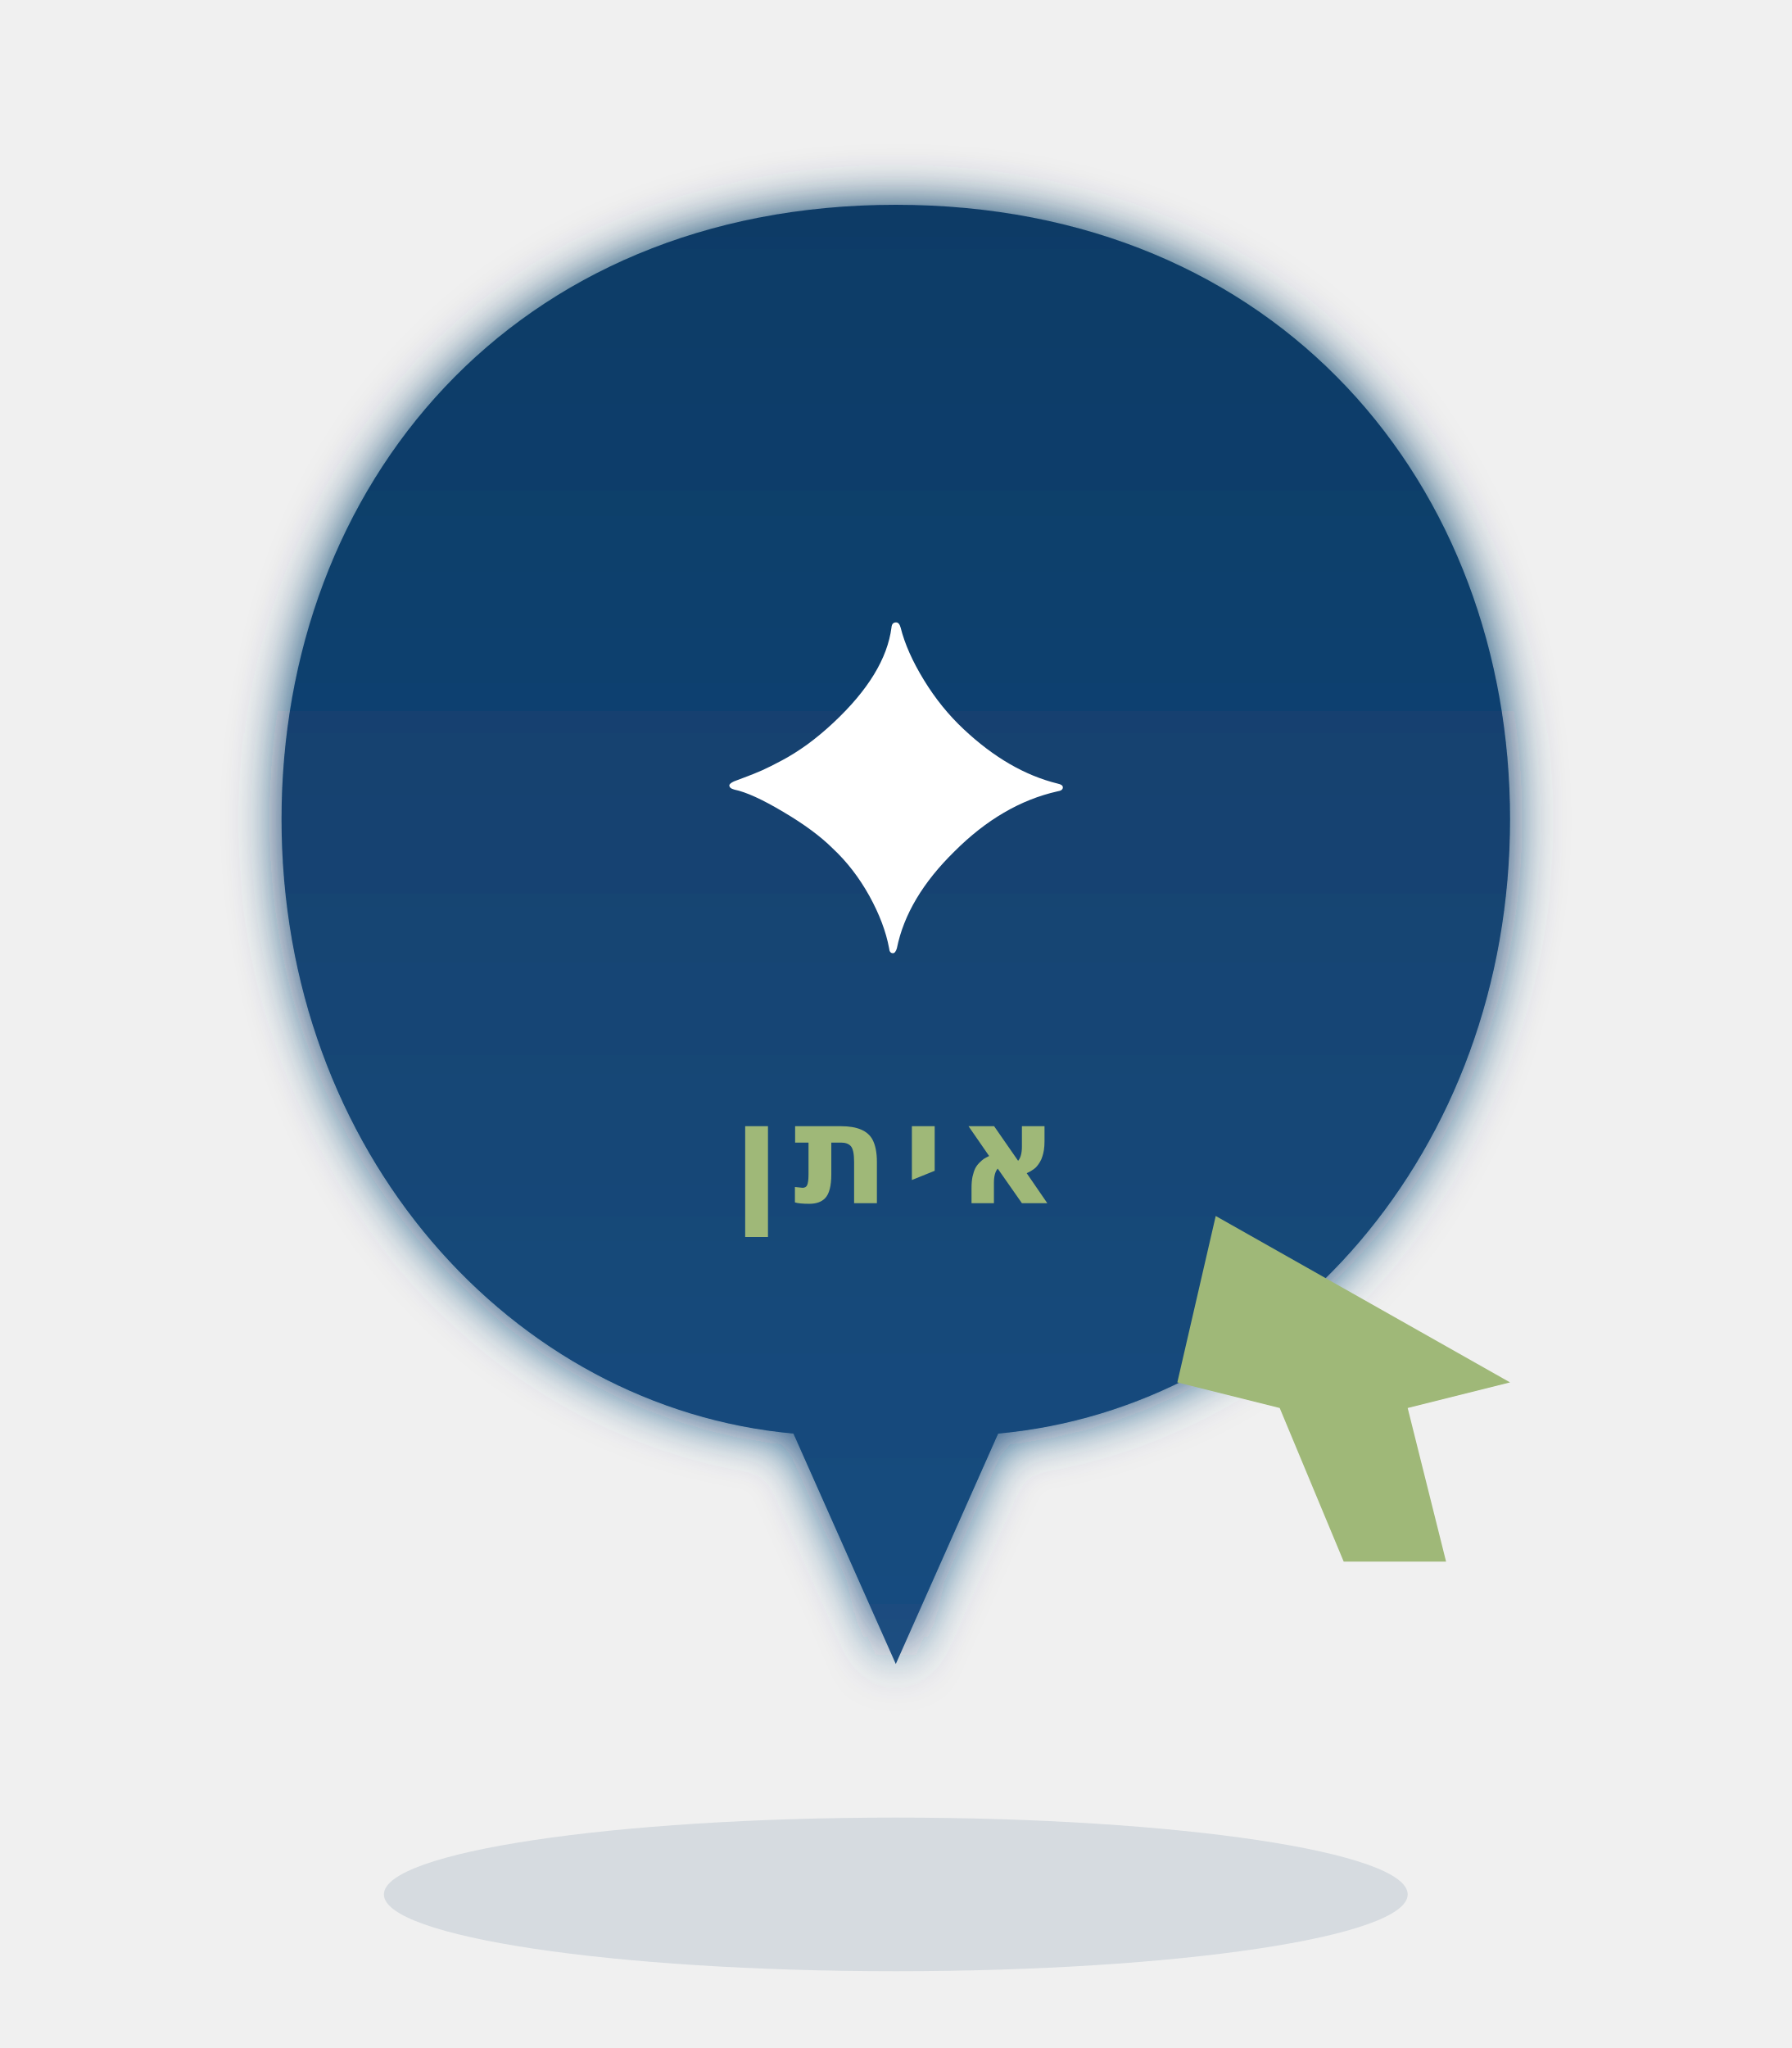
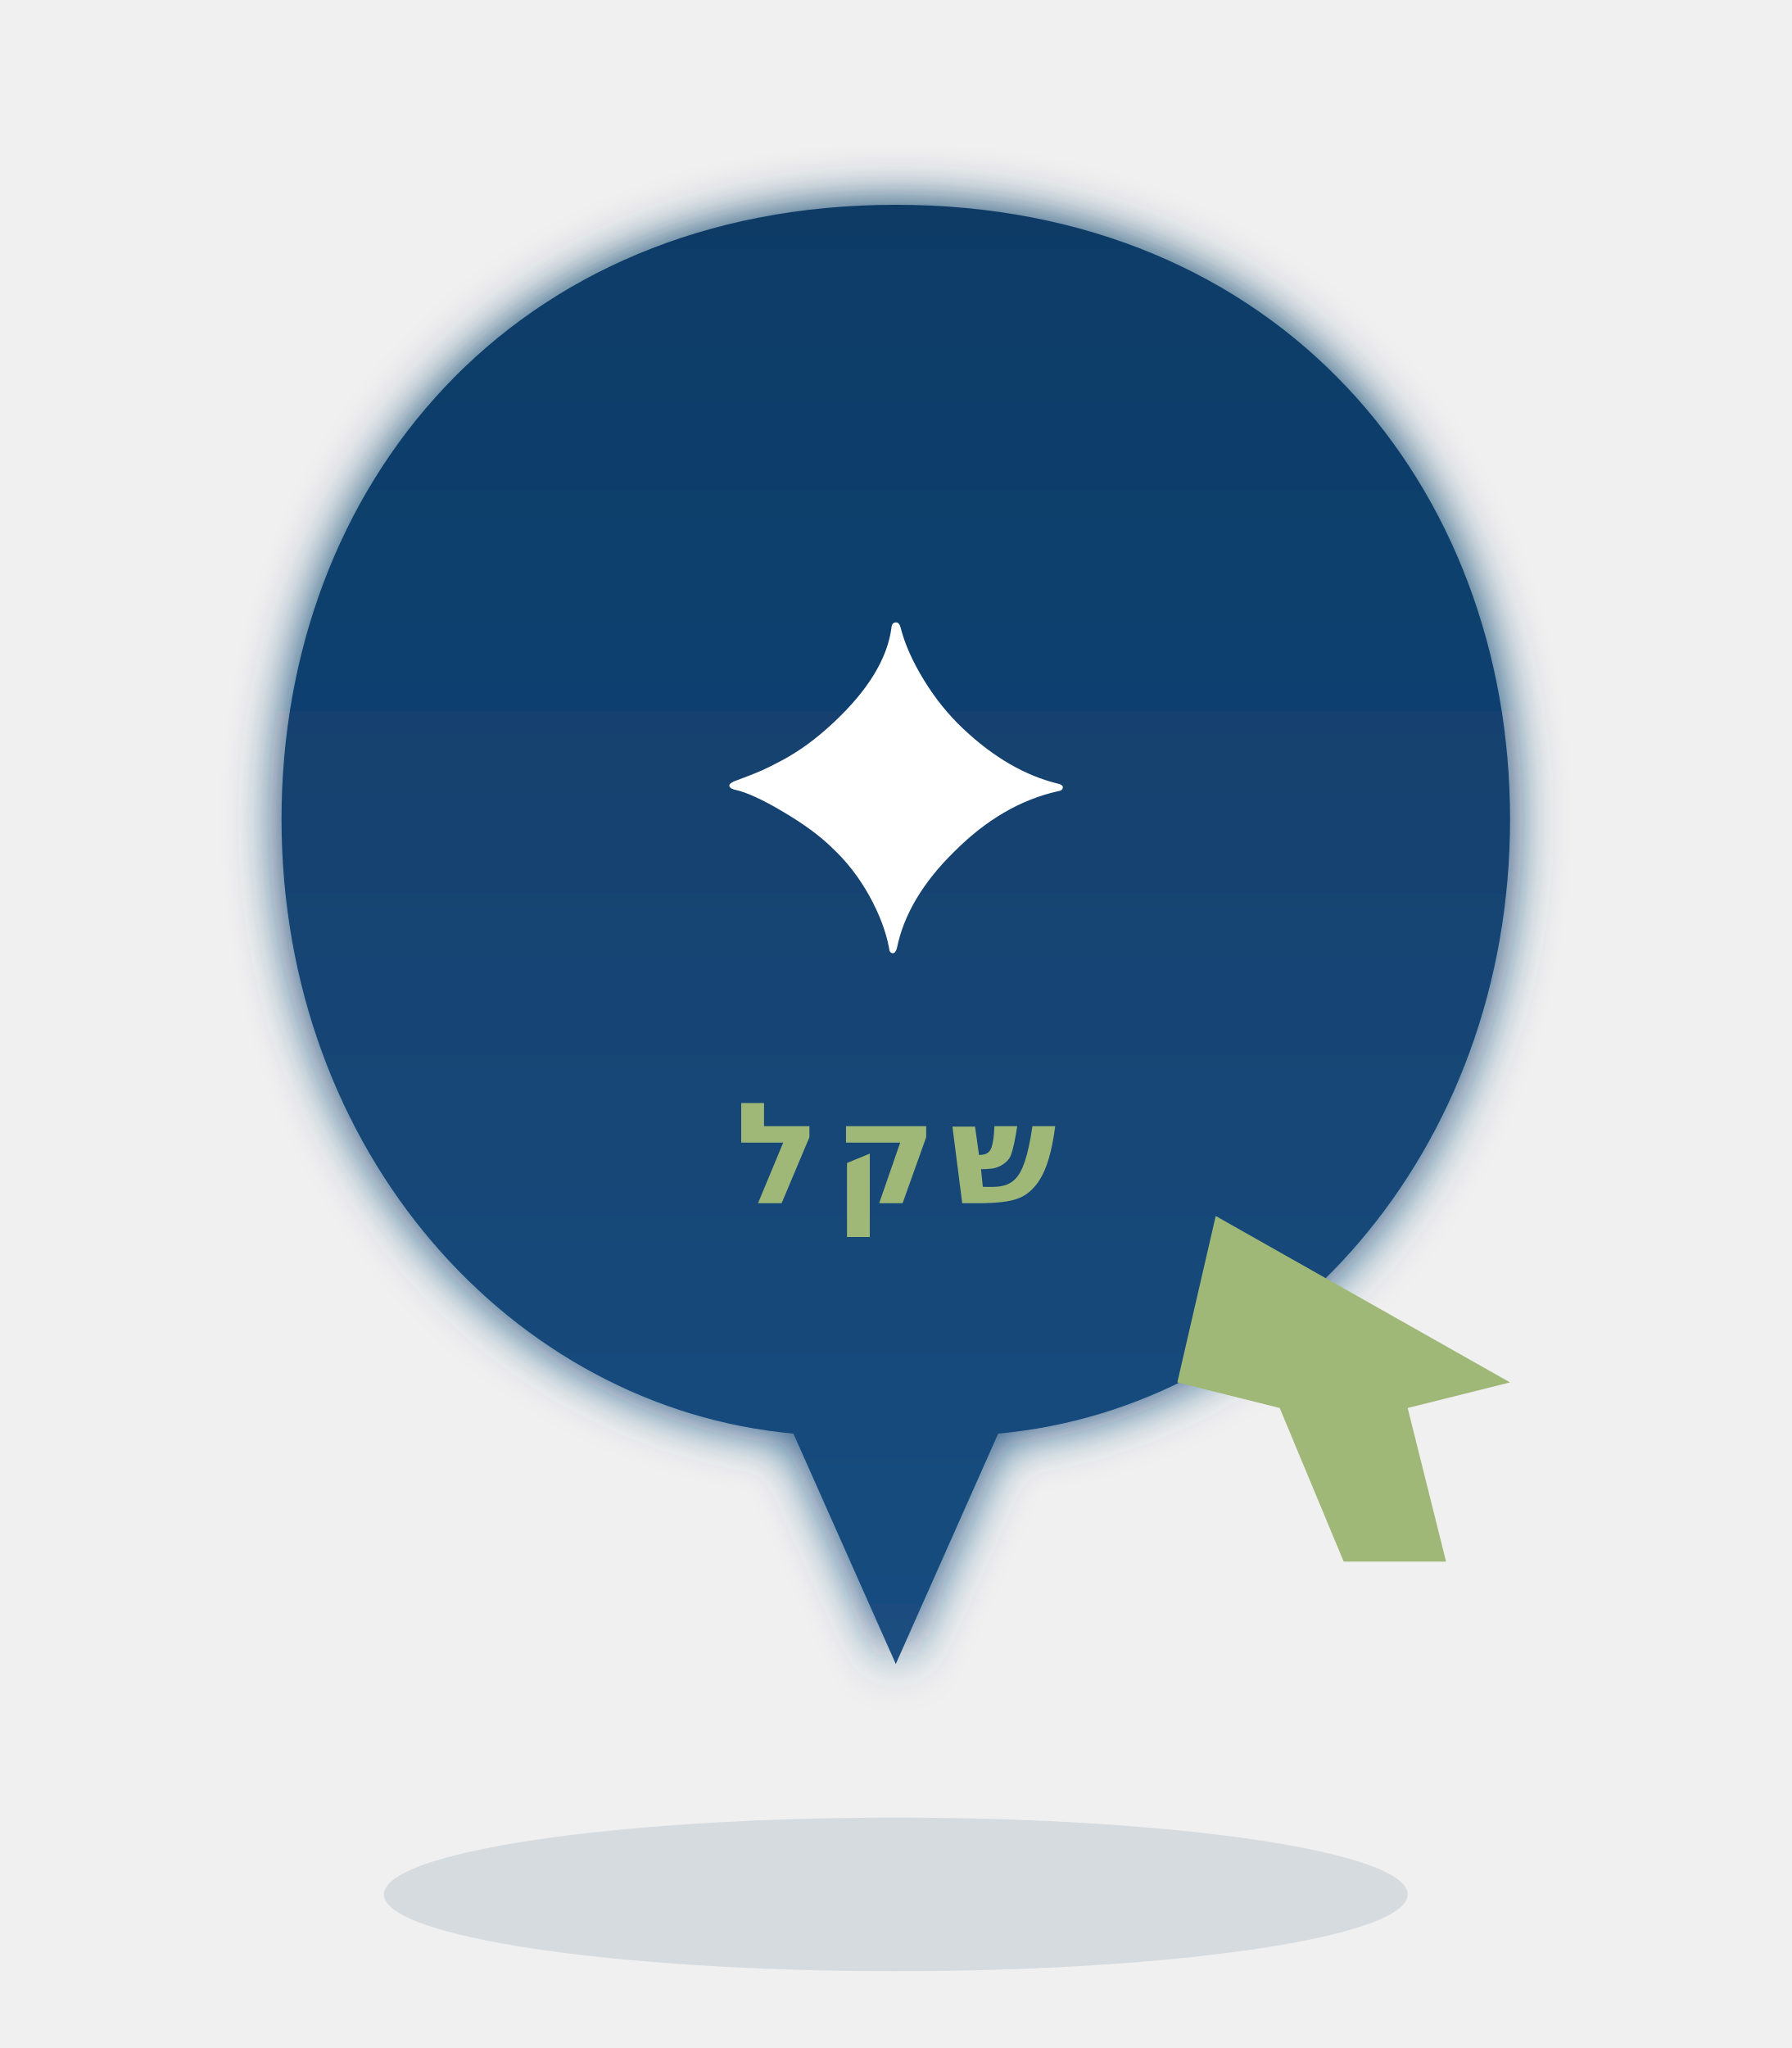
<svg xmlns="http://www.w3.org/2000/svg" viewBox="0 0 140 160" width="140" height="160">
  <defs>
    <linearGradient id="bubble" x1="0" y1="0" x2="0" y2="1">
      <stop offset="0%" stop-color="#0D3B66" />
      <stop offset="100%" stop-color="#1a4d80" />
    </linearGradient>
    <filter id="soft" x="-20%" y="-20%" width="140%" height="140%">
      <feGaussianBlur stdDeviation="2" result="blur" />
      <feMerge>
        <feMergeNode in="blur" />
        <feMergeNode in="SourceGraphic" />
      </feMerge>
    </filter>
  </defs>
  <ellipse cx="70" cy="148" rx="40" ry="6" fill="#0D3B66" opacity="0.12" />
  <path d="M 70 16 C 100 16, 118 38, 118 64 C 118 90, 100 110, 78 112 L 70 130 L 62 112 C 40 110, 22 90, 22 64 C 22 38, 40 16, 70 16 Z" fill="url(#bubble)" filter="url(#soft)" />
  <text x="70" y="74" text-anchor="middle" font-family="serif" font-size="36" font-weight="bold" fill="white">✦</text>
-   <text x="70" y="94" text-anchor="middle" font-family="sans-serif" font-size="11" font-weight="600" fill="#9FB878" letter-spacing="1">איתן</text>
+   <text x="70" y="94" text-anchor="middle" font-family="sans-serif" font-size="11" font-weight="600" fill="#9FB878" letter-spacing="1">שקל</text>
  <path d="M 95 95 L 118 108 L 110 110 L 113 122 L 105 122 L 100 110 L 92 108 Z" fill="#9FB878" />
</svg>
